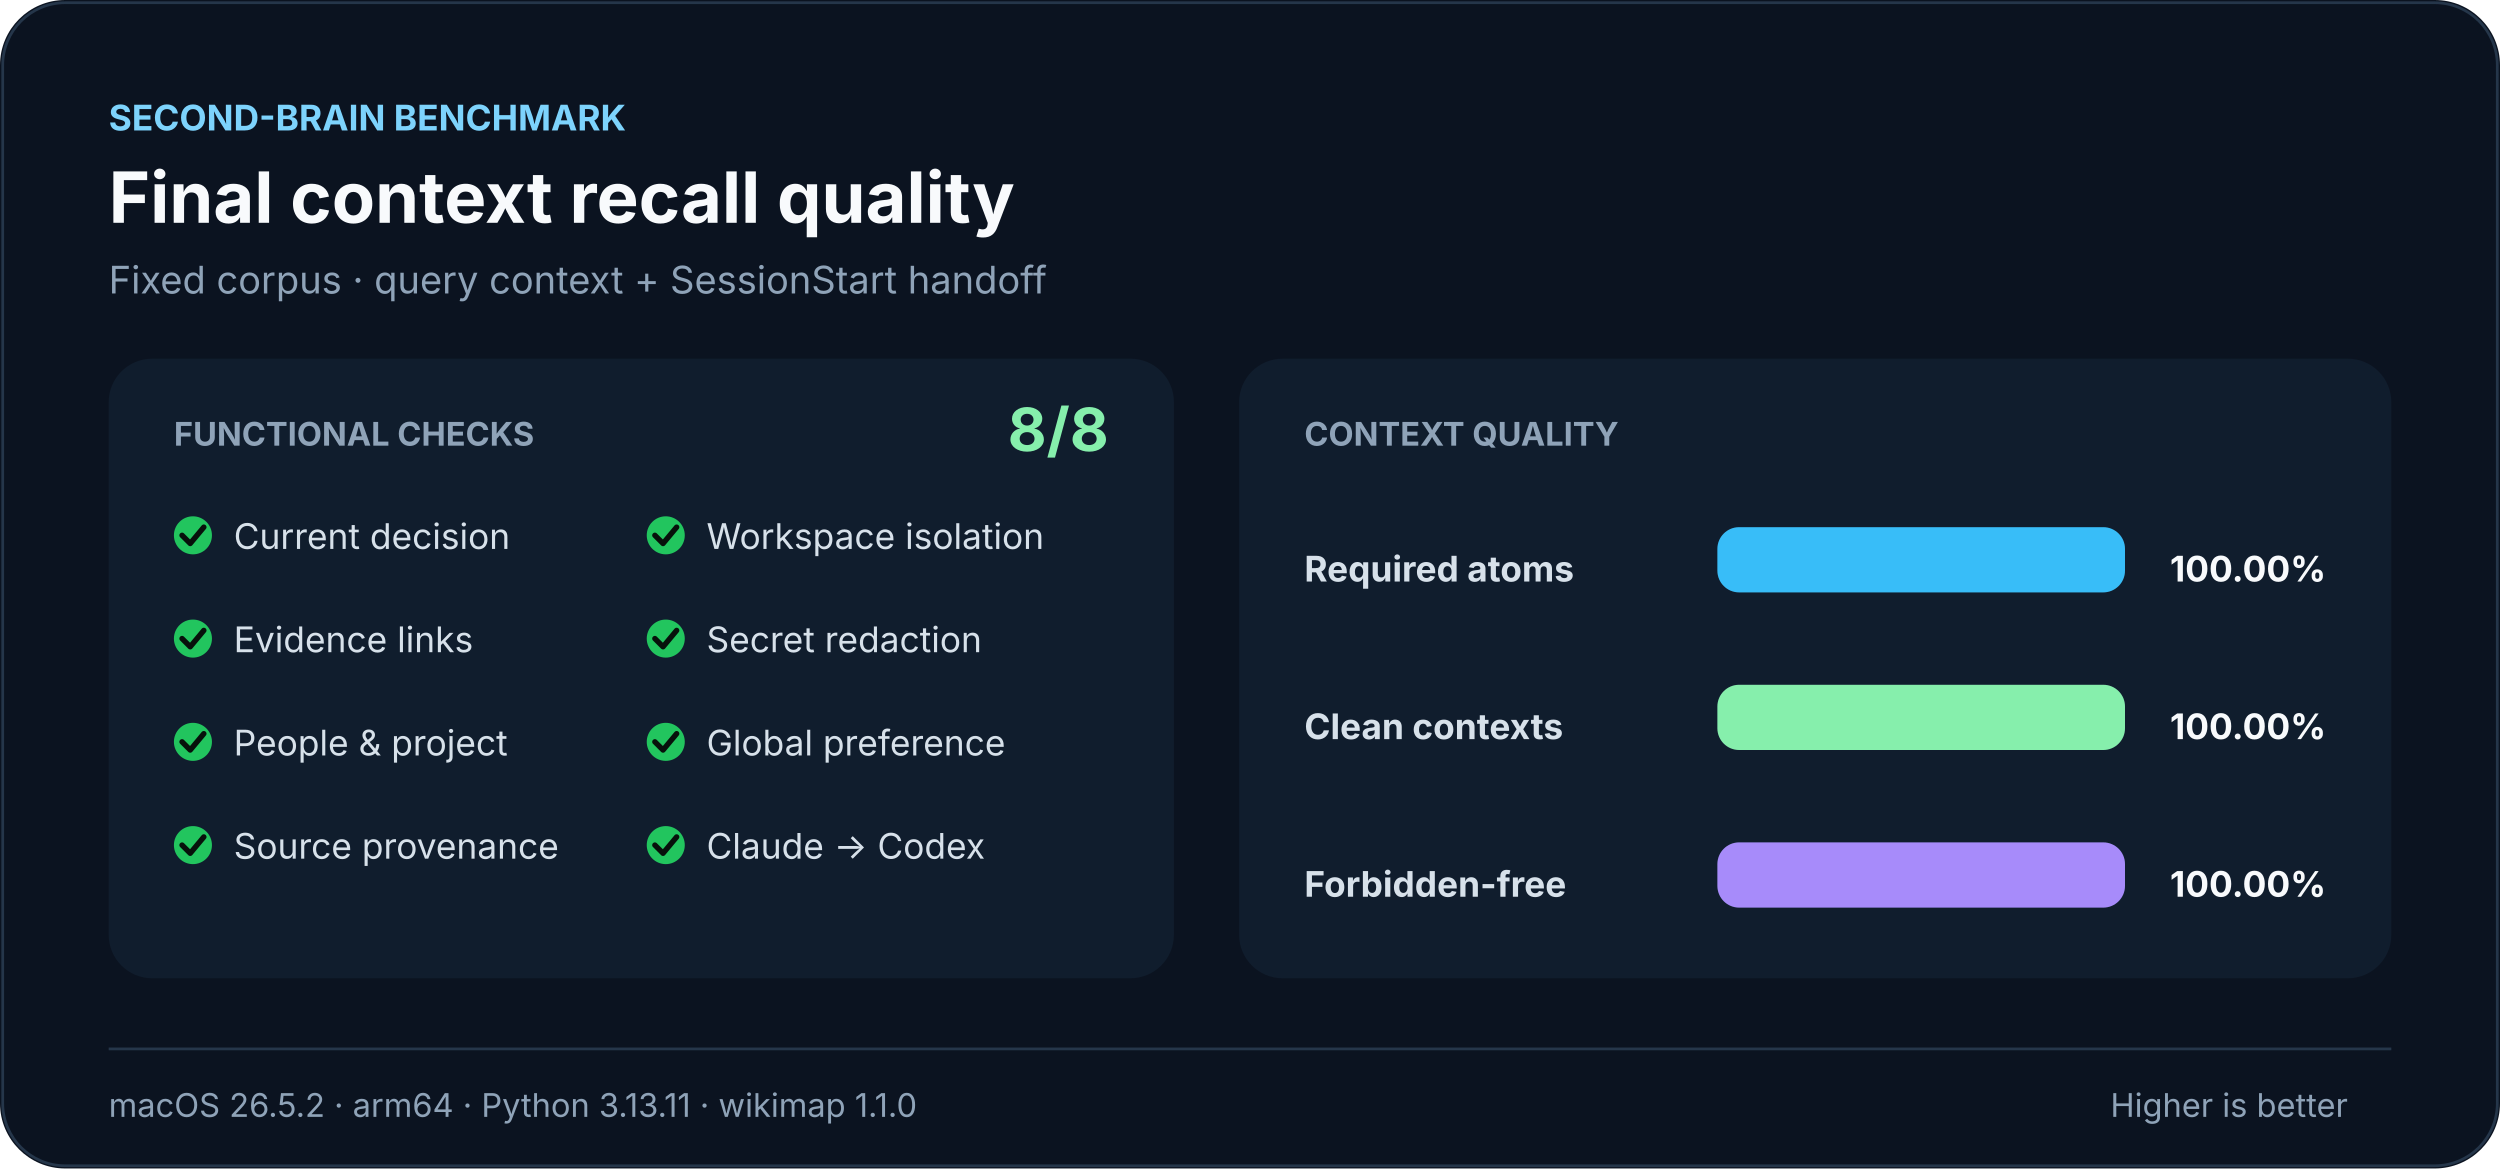
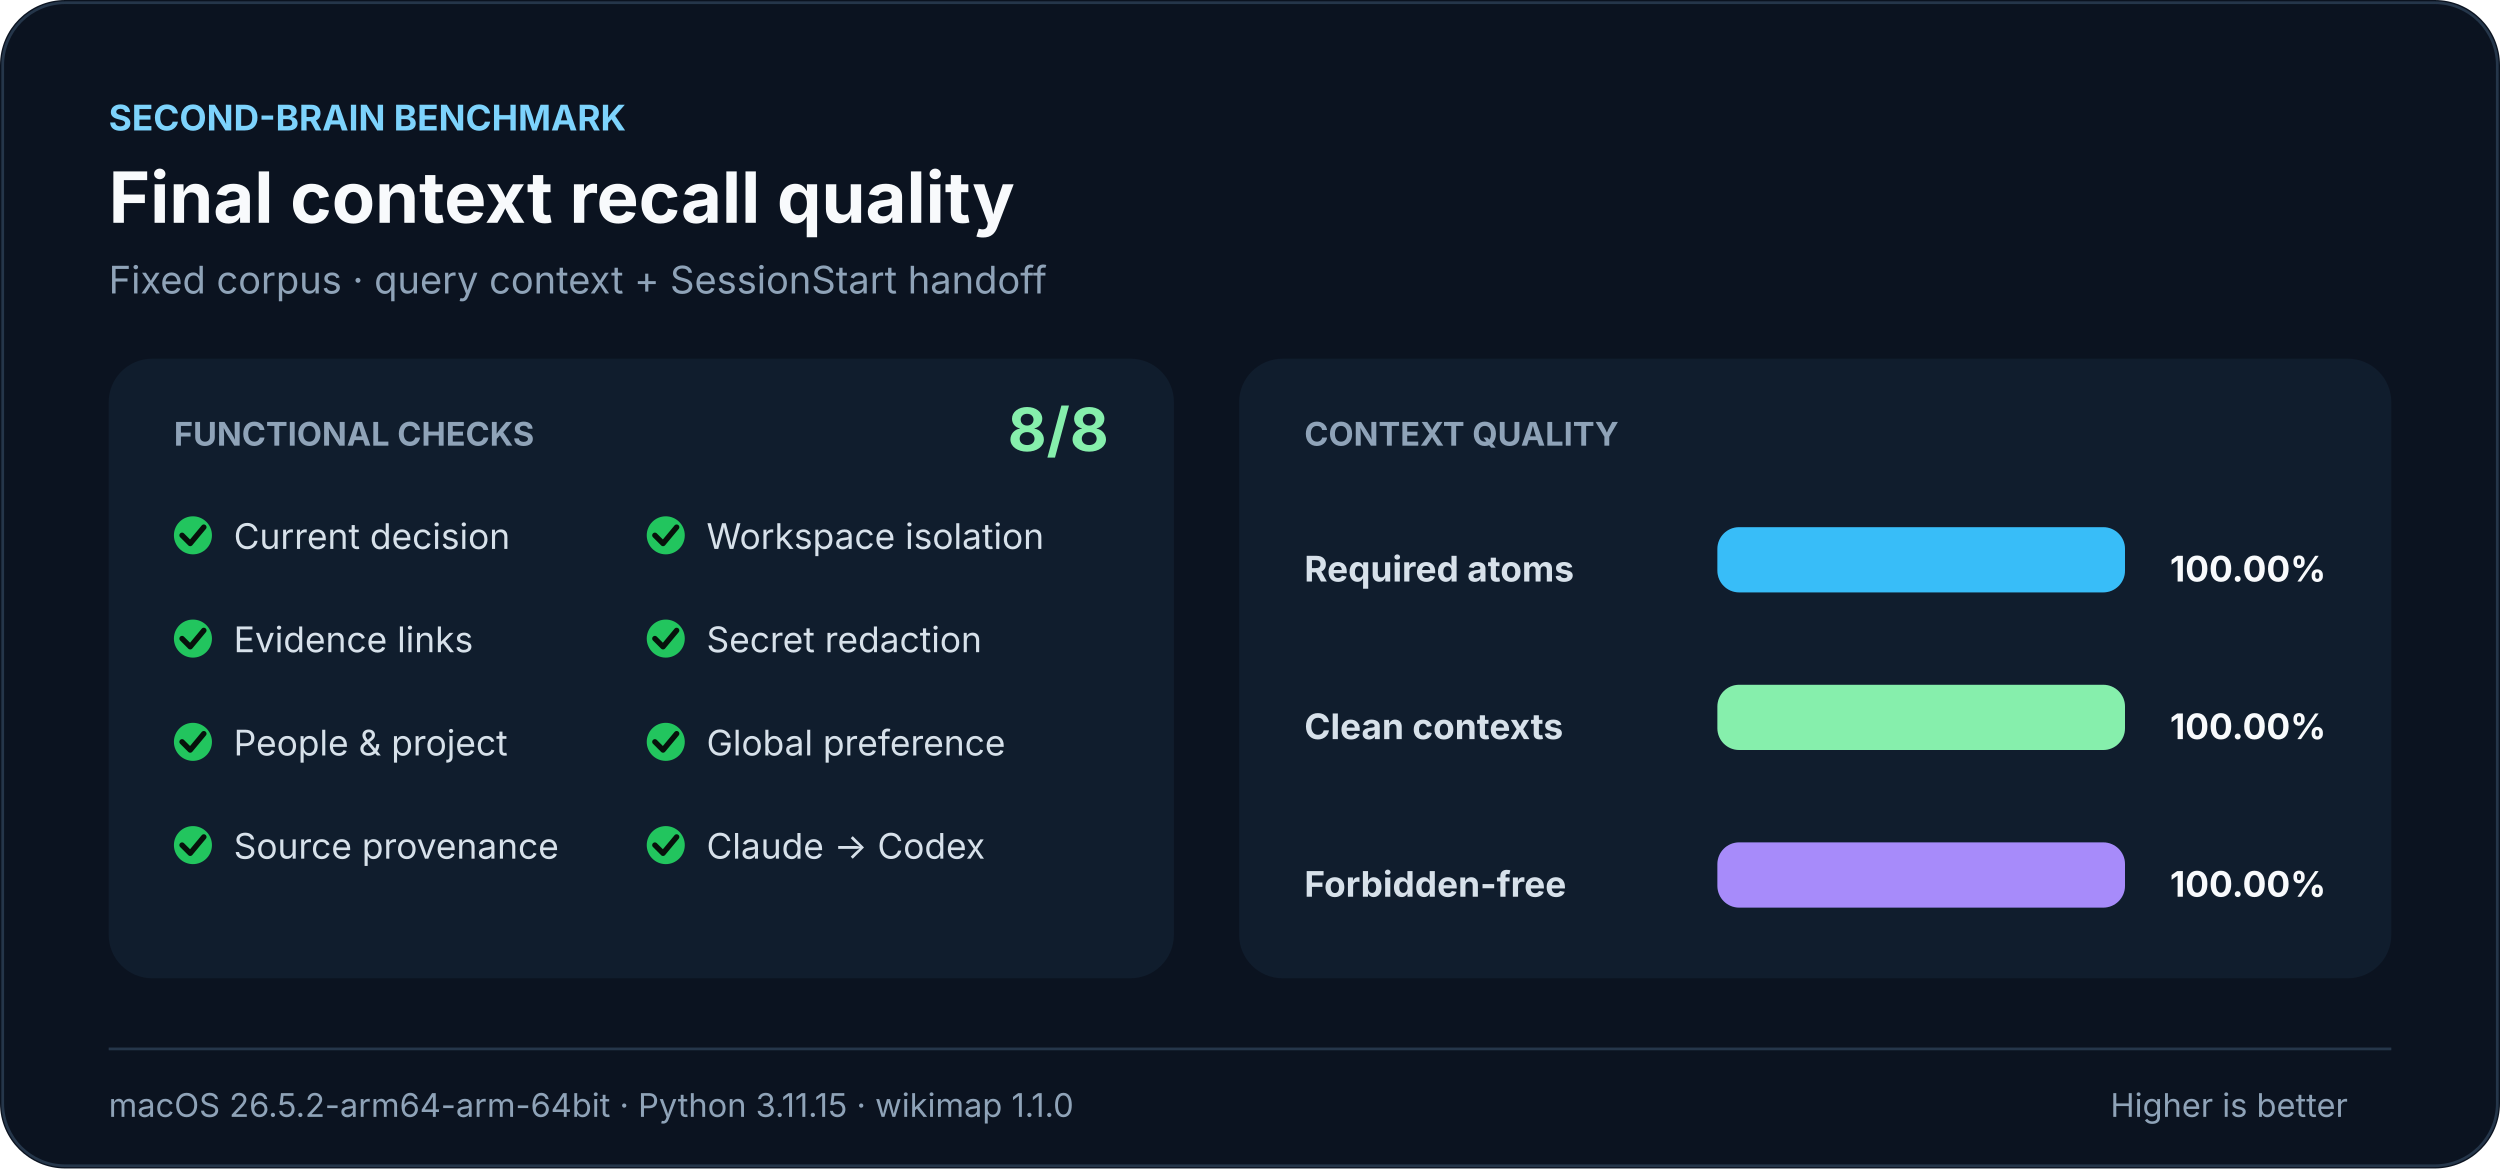
<svg xmlns="http://www.w3.org/2000/svg" width="920" height="430" viewBox="0 0 920 430" role="img" aria-labelledby="title desc">
  <rect width="920" height="430" rx="24" fill="#0b1320" />
  <rect x="1" y="1" width="918" height="428" rx="23" fill="none" stroke="#25364a" />
  <text x="40" y="48" font-family="ui-sans-serif, system-ui, -apple-system, Segoe UI, sans-serif" font-size="13" font-weight="700" fill="#7dd3fc" text-anchor="start">SECOND-BRAIN BENCHMARK</text>
  <text x="40" y="82" font-family="ui-sans-serif, system-ui, -apple-system, Segoe UI, sans-serif" font-size="26" font-weight="700" fill="#f8fafc" text-anchor="start">Final context recall quality</text>
  <text x="40" y="108" font-family="ui-sans-serif, system-ui, -apple-system, Segoe UI, sans-serif" font-size="14" font-weight="400" fill="#8fa3b8" text-anchor="start">Fixed corpus · query context + SessionStart handoff</text>
  <rect x="40" y="132" width="392" height="228" rx="16" fill="#101d2d" />
  <rect x="456" y="132" width="424" height="228" rx="16" fill="#101d2d" />
  <text x="64" y="164" font-family="ui-sans-serif, system-ui, -apple-system, Segoe UI, sans-serif" font-size="12" font-weight="700" fill="#8fa3b8" text-anchor="start">FUNCTIONAL CHECKS</text>
  <text x="408" y="166" font-family="ui-sans-serif, system-ui, -apple-system, Segoe UI, sans-serif" font-size="22" font-weight="700" fill="#86efac" text-anchor="end">8/8</text>
  <circle cx="71" cy="197" r="7" fill="#22c55e" />
  <path d="M67 197 l3 3 5 -6" fill="none" stroke="#07110b" stroke-width="2" stroke-linecap="round" stroke-linejoin="round" />
  <text x="86" y="202" font-family="ui-sans-serif, system-ui, -apple-system, Segoe UI, sans-serif" font-size="13" font-weight="400" fill="#d7e1ea" text-anchor="start">Current decision</text>
  <circle cx="71" cy="235" r="7" fill="#22c55e" />
  <path d="M67 235 l3 3 5 -6" fill="none" stroke="#07110b" stroke-width="2" stroke-linecap="round" stroke-linejoin="round" />
  <text x="86" y="240" font-family="ui-sans-serif, system-ui, -apple-system, Segoe UI, sans-serif" font-size="13" font-weight="400" fill="#d7e1ea" text-anchor="start">Evidence links</text>
  <circle cx="71" cy="273" r="7" fill="#22c55e" />
  <path d="M67 273 l3 3 5 -6" fill="none" stroke="#07110b" stroke-width="2" stroke-linecap="round" stroke-linejoin="round" />
  <text x="86" y="278" font-family="ui-sans-serif, system-ui, -apple-system, Segoe UI, sans-serif" font-size="13" font-weight="400" fill="#d7e1ea" text-anchor="start">People &amp; project</text>
  <circle cx="71" cy="311" r="7" fill="#22c55e" />
  <path d="M67 311 l3 3 5 -6" fill="none" stroke="#07110b" stroke-width="2" stroke-linecap="round" stroke-linejoin="round" />
  <text x="86" y="316" font-family="ui-sans-serif, system-ui, -apple-system, Segoe UI, sans-serif" font-size="13" font-weight="400" fill="#d7e1ea" text-anchor="start">Source provenance</text>
  <circle cx="245" cy="197" r="7" fill="#22c55e" />
  <path d="M241 197 l3 3 5 -6" fill="none" stroke="#07110b" stroke-width="2" stroke-linecap="round" stroke-linejoin="round" />
  <text x="260" y="202" font-family="ui-sans-serif, system-ui, -apple-system, Segoe UI, sans-serif" font-size="13" font-weight="400" fill="#d7e1ea" text-anchor="start">Workspace isolation</text>
  <circle cx="245" cy="235" r="7" fill="#22c55e" />
  <path d="M241 235 l3 3 5 -6" fill="none" stroke="#07110b" stroke-width="2" stroke-linecap="round" stroke-linejoin="round" />
  <text x="260" y="240" font-family="ui-sans-serif, system-ui, -apple-system, Segoe UI, sans-serif" font-size="13" font-weight="400" fill="#d7e1ea" text-anchor="start">Secret redaction</text>
  <circle cx="245" cy="273" r="7" fill="#22c55e" />
  <path d="M241 273 l3 3 5 -6" fill="none" stroke="#07110b" stroke-width="2" stroke-linecap="round" stroke-linejoin="round" />
  <text x="260" y="278" font-family="ui-sans-serif, system-ui, -apple-system, Segoe UI, sans-serif" font-size="13" font-weight="400" fill="#d7e1ea" text-anchor="start">Global preference</text>
  <circle cx="245" cy="311" r="7" fill="#22c55e" />
  <path d="M241 311 l3 3 5 -6" fill="none" stroke="#07110b" stroke-width="2" stroke-linecap="round" stroke-linejoin="round" />
  <text x="260" y="316" font-family="ui-sans-serif, system-ui, -apple-system, Segoe UI, sans-serif" font-size="13" font-weight="400" fill="#d7e1ea" text-anchor="start">Claude → Codex</text>
  <text x="480" y="164" font-family="ui-sans-serif, system-ui, -apple-system, Segoe UI, sans-serif" font-size="12" font-weight="700" fill="#8fa3b8" text-anchor="start">CONTEXT QUALITY</text>
  <text x="480" y="214" font-family="ui-sans-serif, system-ui, -apple-system, Segoe UI, sans-serif" font-size="13" font-weight="700" fill="#d7e1ea" text-anchor="start">Required atoms</text>
  <rect x="632" y="194" width="150" height="24" rx="8" fill="#1e3044" />
  <rect x="632" y="194" width="150" height="24" rx="8" fill="#38bdf8" />
  <text x="856" y="214" font-family="ui-sans-serif, system-ui, -apple-system, Segoe UI, sans-serif" font-size="13" font-weight="700" fill="#f8fafc" text-anchor="end">100.00%</text>
  <text x="480" y="272" font-family="ui-sans-serif, system-ui, -apple-system, Segoe UI, sans-serif" font-size="13" font-weight="700" fill="#d7e1ea" text-anchor="start">Clean contexts</text>
  <rect x="632" y="252" width="150" height="24" rx="8" fill="#1e3044" />
  <rect x="632" y="252" width="150" height="24" rx="8" fill="#86efac" />
  <text x="856" y="272" font-family="ui-sans-serif, system-ui, -apple-system, Segoe UI, sans-serif" font-size="13" font-weight="700" fill="#f8fafc" text-anchor="end">100.00%</text>
  <text x="480" y="330" font-family="ui-sans-serif, system-ui, -apple-system, Segoe UI, sans-serif" font-size="13" font-weight="700" fill="#d7e1ea" text-anchor="start">Forbidden-free</text>
  <rect x="632" y="310" width="150" height="24" rx="8" fill="#1e3044" />
  <rect x="632" y="310" width="150" height="24" rx="8" fill="#a78bfa" />
  <text x="856" y="330" font-family="ui-sans-serif, system-ui, -apple-system, Segoe UI, sans-serif" font-size="13" font-weight="700" fill="#f8fafc" text-anchor="end">100.00%</text>
  <line x1="40" y1="386" x2="880" y2="386" stroke="#25364a" />
-   <text x="40" y="411" font-family="ui-sans-serif, system-ui, -apple-system, Segoe UI, sans-serif" font-size="12" font-weight="400" fill="#8fa3b8" text-anchor="start">macOS 26.5.2 · arm64 · Python 3.13.11 · wikimap 1.1.0</text>
+   <text x="40" y="411" font-family="ui-sans-serif, system-ui, -apple-system, Segoe UI, sans-serif" font-size="12" font-weight="400" fill="#8fa3b8" text-anchor="start">macOS 26.5.2-arm64-arm-64bit · Python 3.11.15 · wikimap 1.1.0</text>
  <text x="864" y="411" font-family="ui-sans-serif, system-ui, -apple-system, Segoe UI, sans-serif" font-size="12" font-weight="400" fill="#8fa3b8" text-anchor="end">Higher is better</text>
</svg>
